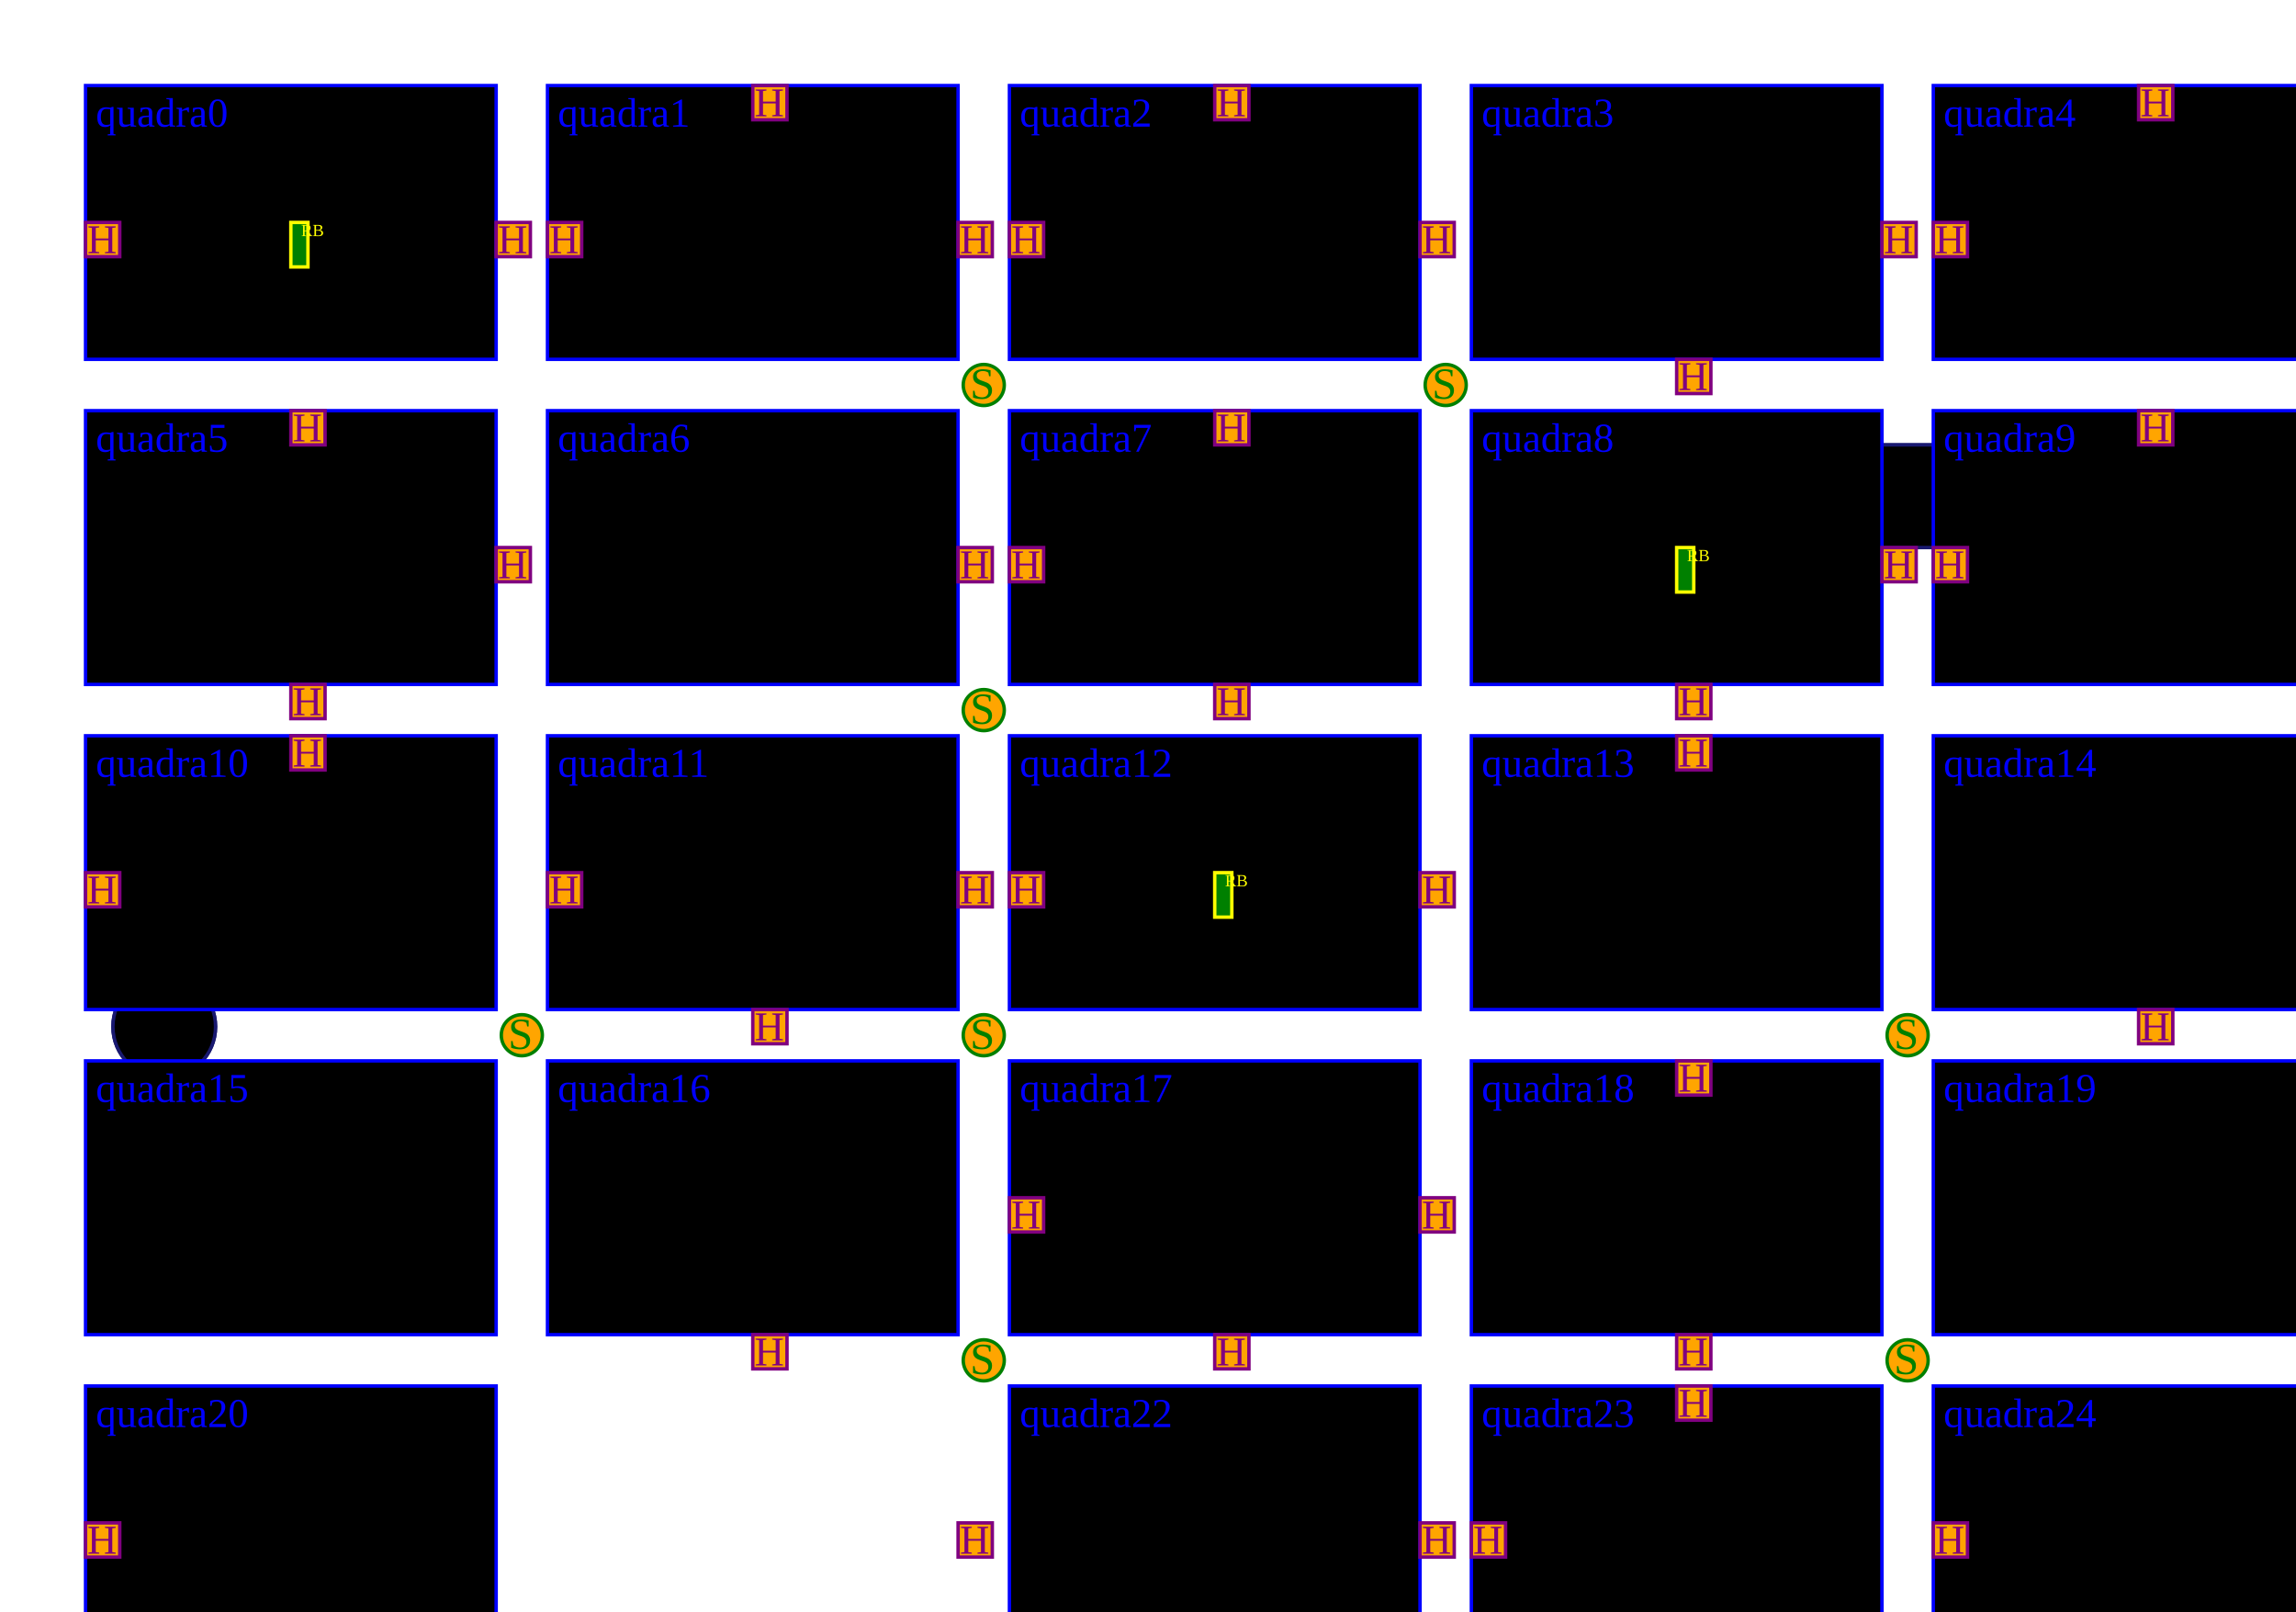
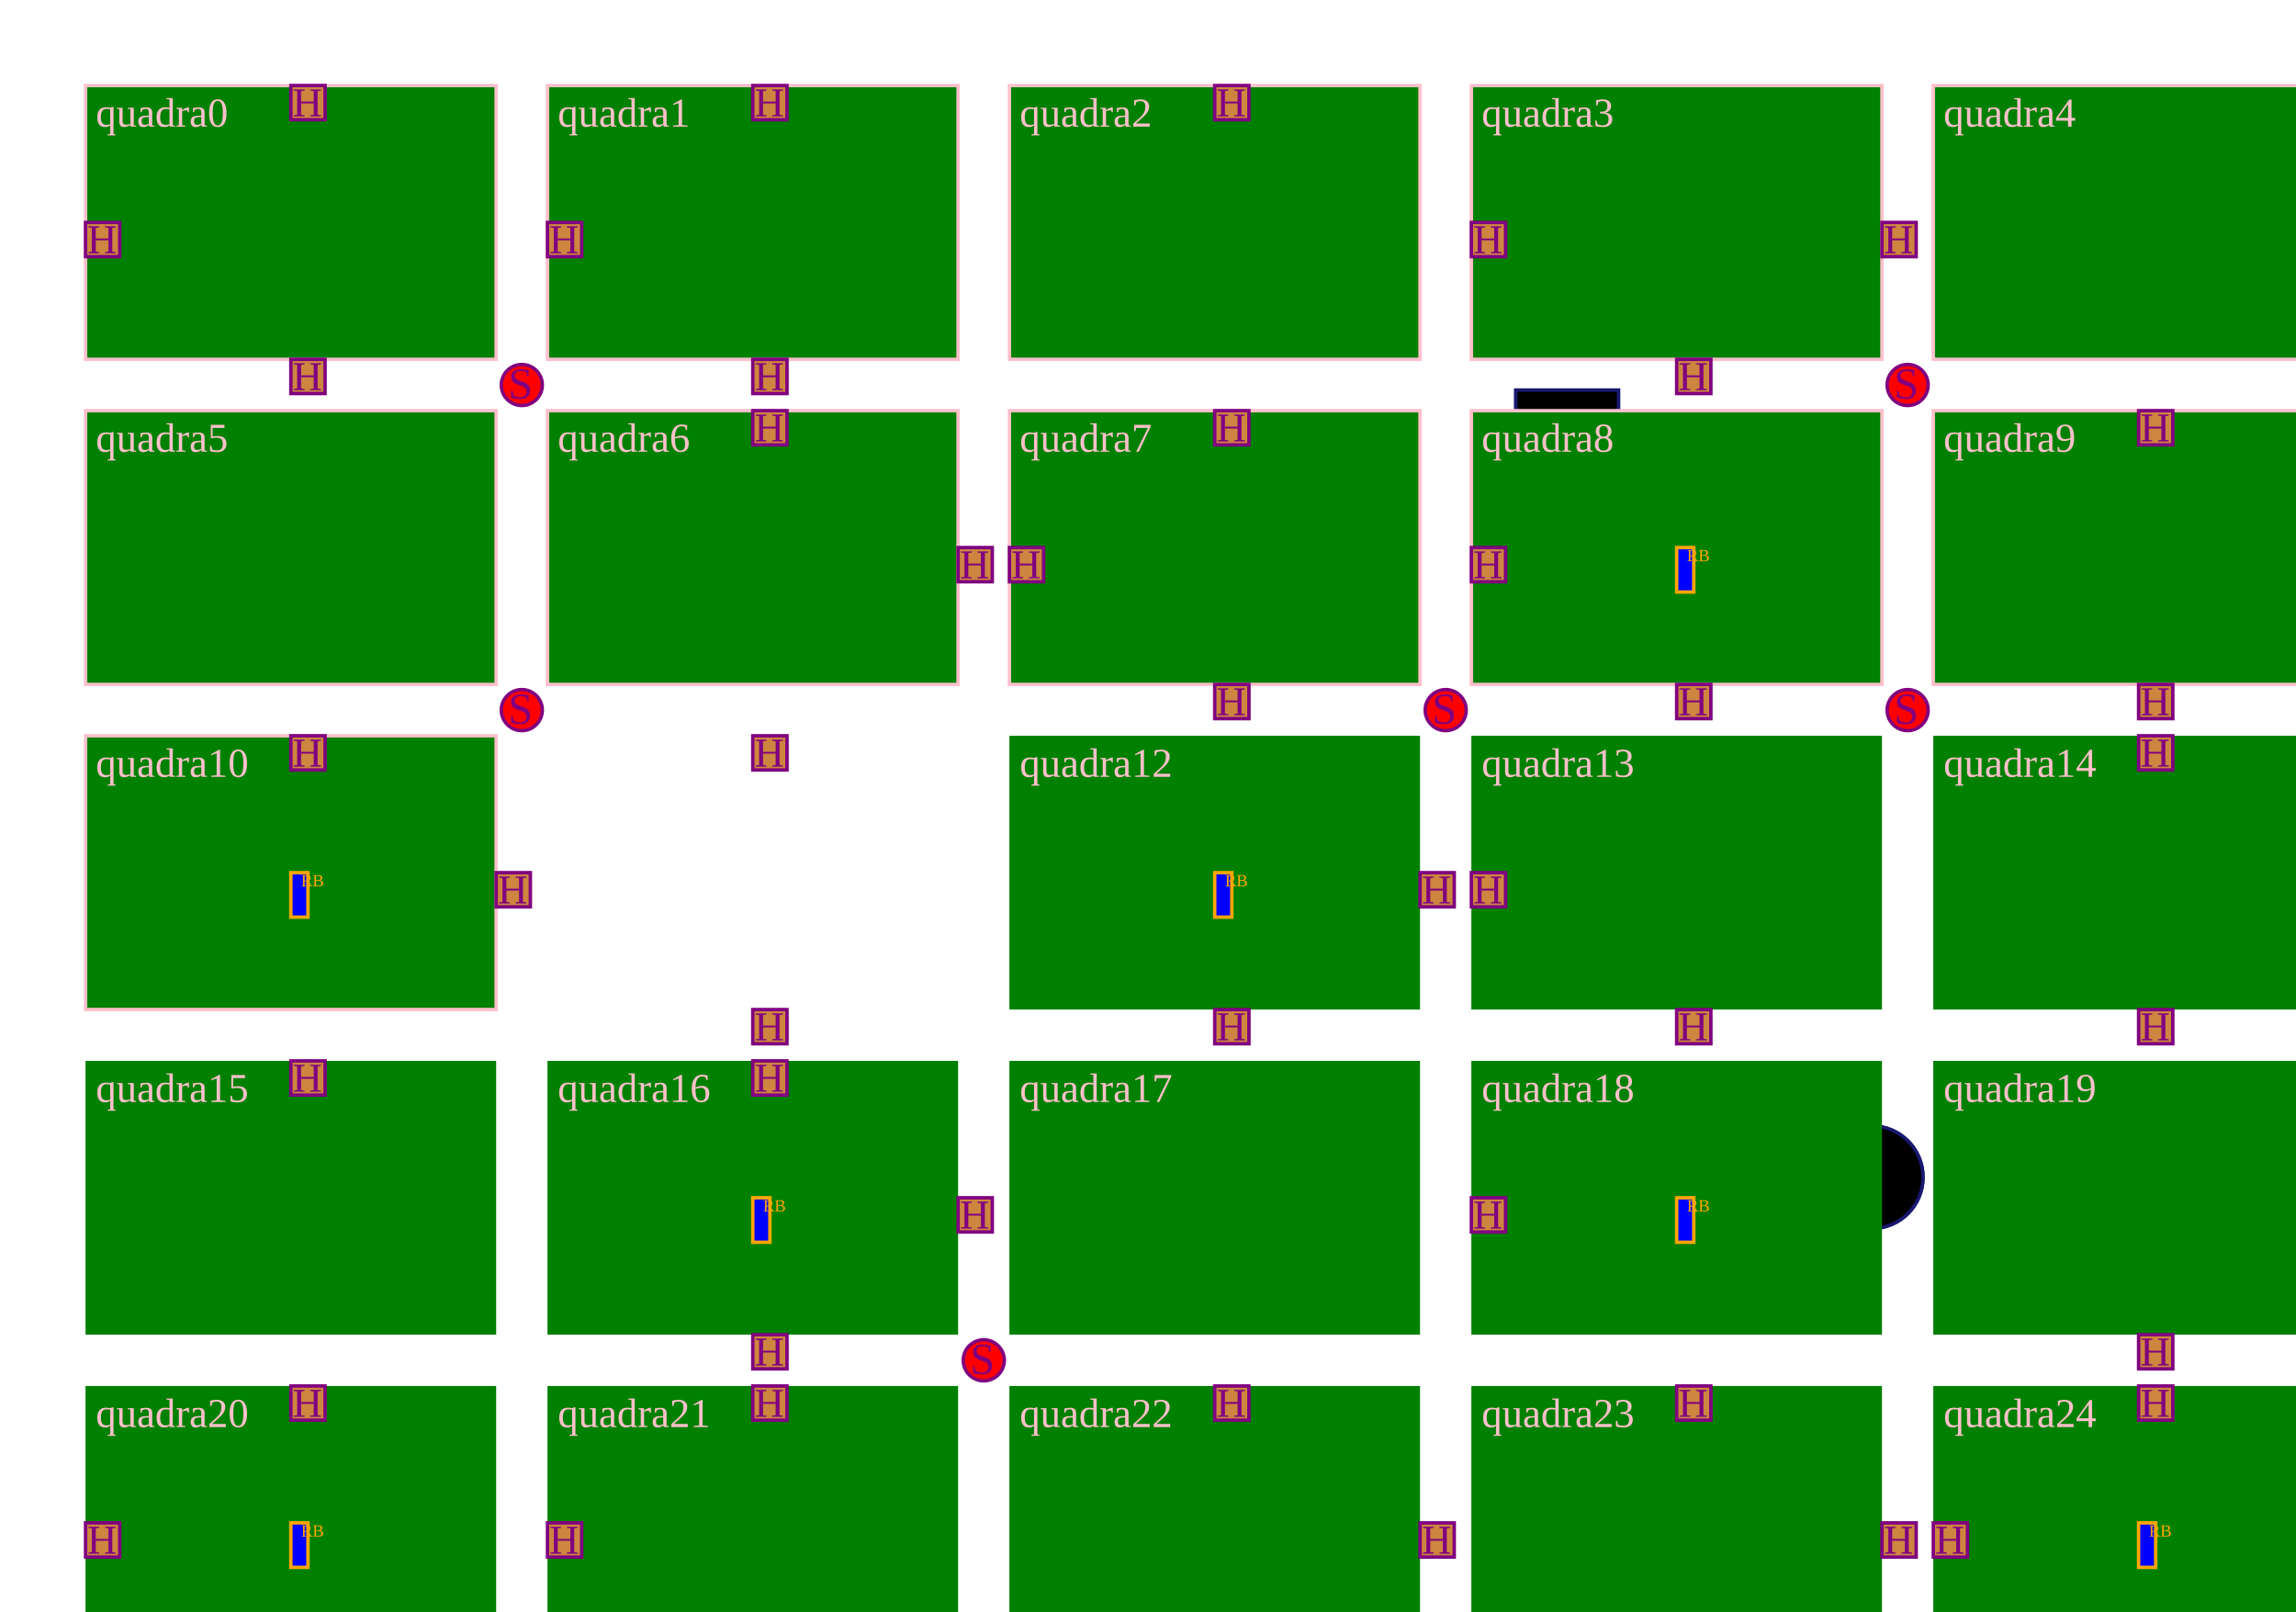
<svg>
-   <circle cx="48" cy="300" r="15" fill="black" stroke="midnightblue" stroke-width="1" />
-   <rect x="544" y="130" width="30" height="30" fill="black" stroke="midnightblue" stroke-width="1" />
-   <circle cx="48" cy="300" r="15" fill="black" stroke="midnightblue" stroke-width="1" />
-   <rect x="544" y="130" width="30" height="30" fill="black" stroke="midnightblue" stroke-width="1" />
-   <rect x="25" y="25" width="120" height="80" fill="black" stroke="blue" stroke-width="1" />
-   <text x="28" y="37" font-size="12" fill="blue"> quadra0 </text>
-   <rect x="160" y="25" width="120" height="80" fill="black" stroke="blue" stroke-width="1" />
-   <text x="163" y="37" font-size="12" fill="blue"> quadra1 </text>
-   <rect x="295" y="25" width="120" height="80" fill="black" stroke="blue" stroke-width="1" />
-   <text x="298" y="37" font-size="12" fill="blue"> quadra2 </text>
-   <rect x="430" y="25" width="120" height="80" fill="black" stroke="blue" stroke-width="1" />
-   <text x="433" y="37" font-size="12" fill="blue"> quadra3 </text>
-   <rect x="565" y="25" width="120" height="80" fill="black" stroke="blue" stroke-width="1" />
-   <text x="568" y="37" font-size="12" fill="blue"> quadra4 </text>
-   <rect x="25" y="120" width="120" height="80" fill="black" stroke="blue" stroke-width="1" />
-   <text x="28" y="132" font-size="12" fill="blue"> quadra5 </text>
-   <rect x="160" y="120" width="120" height="80" fill="black" stroke="blue" stroke-width="1" />
-   <text x="163" y="132" font-size="12" fill="blue"> quadra6 </text>
-   <rect x="295" y="120" width="120" height="80" fill="black" stroke="blue" stroke-width="1" />
-   <text x="298" y="132" font-size="12" fill="blue"> quadra7 </text>
-   <rect x="430" y="120" width="120" height="80" fill="black" stroke="blue" stroke-width="1" />
-   <text x="433" y="132" font-size="12" fill="blue"> quadra8 </text>
-   <rect x="565" y="120" width="120" height="80" fill="black" stroke="blue" stroke-width="1" />
-   <text x="568" y="132" font-size="12" fill="blue"> quadra9 </text>
-   <rect x="25" y="215" width="120" height="80" fill="black" stroke="blue" stroke-width="1" />
-   <text x="28" y="227" font-size="12" fill="blue"> quadra10 </text>
-   <rect x="160" y="215" width="120" height="80" fill="black" stroke="blue" stroke-width="1" />
-   <text x="163" y="227" font-size="12" fill="blue"> quadra11 </text>
-   <rect x="295" y="215" width="120" height="80" fill="black" stroke="blue" stroke-width="1" />
-   <text x="298" y="227" font-size="12" fill="blue"> quadra12 </text>
-   <rect x="430" y="215" width="120" height="80" fill="black" stroke="blue" stroke-width="1" />
-   <text x="433" y="227" font-size="12" fill="blue"> quadra13 </text>
-   <rect x="565" y="215" width="120" height="80" fill="black" stroke="blue" stroke-width="1" />
-   <text x="568" y="227" font-size="12" fill="blue"> quadra14 </text>
-   <rect x="25" y="310" width="120" height="80" fill="black" stroke="blue" stroke-width="1" />
-   <text x="28" y="322" font-size="12" fill="blue"> quadra15 </text>
-   <rect x="160" y="310" width="120" height="80" fill="black" stroke="blue" stroke-width="1" />
-   <text x="163" y="322" font-size="12" fill="blue"> quadra16 </text>
-   <rect x="295" y="310" width="120" height="80" fill="black" stroke="blue" stroke-width="1" />
-   <text x="298" y="322" font-size="12" fill="blue"> quadra17 </text>
-   <rect x="430" y="310" width="120" height="80" fill="black" stroke="blue" stroke-width="1" />
-   <text x="433" y="322" font-size="12" fill="blue"> quadra18 </text>
-   <rect x="565" y="310" width="120" height="80" fill="black" stroke="blue" stroke-width="1" />
-   <text x="568" y="322" font-size="12" fill="blue"> quadra19 </text>
-   <rect x="25" y="405" width="120" height="80" fill="black" stroke="blue" stroke-width="1" />
-   <text x="28" y="417" font-size="12" fill="blue"> quadra20 </text>
-   <rect x="295" y="405" width="120" height="80" fill="black" stroke="blue" stroke-width="1" />
-   <text x="298" y="417" font-size="12" fill="blue"> quadra22 </text>
-   <rect x="430" y="405" width="120" height="80" fill="black" stroke="blue" stroke-width="1" />
-   <text x="433" y="417" font-size="12" fill="blue"> quadra23 </text>
-   <rect x="565" y="405" width="120" height="80" fill="black" stroke="blue" stroke-width="1" />
-   <text x="568" y="417" font-size="12" fill="blue"> quadra24 </text>
-   <rect x="145" y="65" width="10" height="10" fill="orange" stroke="purple" stroke-width="1" />
-   <text x="145.5" y="74" font-size="12" fill="purple"> H </text>
-   <rect x="25" y="65" width="10" height="10" fill="orange" stroke="purple" stroke-width="1" />
+   <circle cx="547" cy="344" r="15" fill="black" stroke="midnightblue" stroke-width="1" />
+   <rect x="443" y="114" width="30" height="30" fill="black" stroke="midnightblue" stroke-width="1" />
+   <circle cx="547" cy="344" r="15" fill="black" stroke="midnightblue" stroke-width="1" />
+   <rect x="443" y="114" width="30" height="30" fill="black" stroke="midnightblue" stroke-width="1" />
+   <rect x="25" y="25" width="120" height="80" fill="green" stroke="pink" stroke-width="1" />
+   <text x="28" y="37" font-size="12" fill="pink"> quadra0 </text>
+   <rect x="160" y="25" width="120" height="80" fill="green" stroke="pink" stroke-width="" />
+   <text x="163" y="37" font-size="12" fill="pink"> quadra1 </text>
+   <rect x="295" y="25" width="120" height="80" fill="green" stroke="pink" stroke-width="" />
+   <text x="298" y="37" font-size="12" fill="pink"> quadra2 </text>
+   <rect x="430" y="25" width="120" height="80" fill="green" stroke="pink" stroke-width="" />
+   <text x="433" y="37" font-size="12" fill="pink"> quadra3 </text>
+   <rect x="565" y="25" width="120" height="80" fill="green" stroke="pink" stroke-width="" />
+   <text x="568" y="37" font-size="12" fill="pink"> quadra4 </text>
+   <rect x="25" y="120" width="120" height="80" fill="green" stroke="pink" stroke-width="" />
+   <text x="28" y="132" font-size="12" fill="pink"> quadra5 </text>
+   <rect x="160" y="120" width="120" height="80" fill="green" stroke="pink" stroke-width="" />
+   <text x="163" y="132" font-size="12" fill="pink"> quadra6 </text>
+   <rect x="295" y="120" width="120" height="80" fill="green" stroke="pink" stroke-width="" />
+   <text x="298" y="132" font-size="12" fill="pink"> quadra7 </text>
+   <rect x="430" y="120" width="120" height="80" fill="green" stroke="pink" stroke-width="" />
+   <text x="433" y="132" font-size="12" fill="pink"> quadra8 </text>
+   <rect x="565" y="120" width="120" height="80" fill="green" stroke="pink" stroke-width="" />
+   <text x="568" y="132" font-size="12" fill="pink"> quadra9 </text>
+   <rect x="25" y="215" width="120" height="80" fill="green" stroke="pink" stroke-width="" />
+   <text x="28" y="227" font-size="12" fill="pink"> quadra10 </text>
+   <rect x="295" y="215" width="120" height="80" fill="green" stroke="pink" stroke-width="0" />
+   <text x="298" y="227" font-size="12" fill="pink"> quadra12 </text>
+   <rect x="430" y="215" width="120" height="80" fill="green" stroke="pink" stroke-width="0" />
+   <text x="433" y="227" font-size="12" fill="pink"> quadra13 </text>
+   <rect x="565" y="215" width="120" height="80" fill="green" stroke="pink" stroke-width="0" />
+   <text x="568" y="227" font-size="12" fill="pink"> quadra14 </text>
+   <rect x="25" y="310" width="120" height="80" fill="green" stroke="pink" stroke-width="0" />
+   <text x="28" y="322" font-size="12" fill="pink"> quadra15 </text>
+   <rect x="160" y="310" width="120" height="80" fill="green" stroke="pink" stroke-width="0" />
+   <text x="163" y="322" font-size="12" fill="pink"> quadra16 </text>
+   <rect x="295" y="310" width="120" height="80" fill="green" stroke="pink" stroke-width="0" />
+   <text x="298" y="322" font-size="12" fill="pink"> quadra17 </text>
+   <rect x="430" y="310" width="120" height="80" fill="green" stroke="pink" stroke-width="0" />
+   <text x="433" y="322" font-size="12" fill="pink"> quadra18 </text>
+   <rect x="565" y="310" width="120" height="80" fill="green" stroke="pink" stroke-width="0" />
+   <text x="568" y="322" font-size="12" fill="pink"> quadra19 </text>
+   <rect x="25" y="405" width="120" height="80" fill="green" stroke="pink" stroke-width="0" />
+   <text x="28" y="417" font-size="12" fill="pink"> quadra20 </text>
+   <rect x="160" y="405" width="120" height="80" fill="green" stroke="pink" stroke-width="0" />
+   <text x="163" y="417" font-size="12" fill="pink"> quadra21 </text>
+   <rect x="295" y="405" width="120" height="80" fill="green" stroke="pink" stroke-width="0" />
+   <text x="298" y="417" font-size="12" fill="pink"> quadra22 </text>
+   <rect x="430" y="405" width="120" height="80" fill="green" stroke="pink" stroke-width="0" />
+   <text x="433" y="417" font-size="12" fill="pink"> quadra23 </text>
+   <rect x="565" y="405" width="120" height="80" fill="green" stroke="pink" stroke-width="0" />
+   <text x="568" y="417" font-size="12" fill="pink"> quadra24 </text>
+   <rect x="85" y="25" width="10" height="10" fill="peru" stroke="purple" stroke-width="1" />
+   <text x="85.5" y="34" font-size="12" fill="purple"> H </text>
+   <rect x="85" y="105" width="10" height="10" fill="peru" stroke="purple" stroke-width="1" />
+   <text x="85.5" y="114" font-size="12" fill="purple"> H </text>
+   <rect x="25" y="65" width="10" height="10" fill="peru" stroke="purple" stroke-width="1" />
  <text x="25.5" y="74" font-size="12" fill="purple"> H </text>
-   <rect x="220" y="25" width="10" height="10" fill="orange" stroke="purple" stroke-width="1" />
+   <rect x="220" y="25" width="10" height="10" fill="peru" stroke="purple" stroke-width="1" />
  <text x="220.5" y="34" font-size="12" fill="purple"> H </text>
-   <rect x="280" y="65" width="10" height="10" fill="orange" stroke="purple" stroke-width="1" />
-   <text x="280.5" y="74" font-size="12" fill="purple"> H </text>
-   <rect x="160" y="65" width="10" height="10" fill="orange" stroke="purple" stroke-width="1" />
+   <rect x="220" y="105" width="10" height="10" fill="peru" stroke="purple" stroke-width="1" />
+   <text x="220.5" y="114" font-size="12" fill="purple"> H </text>
+   <rect x="160" y="65" width="10" height="10" fill="peru" stroke="purple" stroke-width="1" />
  <text x="160.5" y="74" font-size="12" fill="purple"> H </text>
-   <rect x="355" y="25" width="10" height="10" fill="orange" stroke="purple" stroke-width="1" />
+   <rect x="355" y="25" width="10" height="10" fill="peru" stroke="purple" stroke-width="1" />
  <text x="355.5" y="34" font-size="12" fill="purple"> H </text>
-   <rect x="415" y="65" width="10" height="10" fill="orange" stroke="purple" stroke-width="1" />
-   <text x="415.5" y="74" font-size="12" fill="purple"> H </text>
-   <rect x="295" y="65" width="10" height="10" fill="orange" stroke="purple" stroke-width="1" />
-   <text x="295.5" y="74" font-size="12" fill="purple"> H </text>
-   <rect x="550" y="65" width="10" height="10" fill="orange" stroke="purple" stroke-width="1" />
+   <rect x="550" y="65" width="10" height="10" fill="peru" stroke="purple" stroke-width="1" />
  <text x="550.5" y="74" font-size="12" fill="purple"> H </text>
-   <rect x="490" y="105" width="10" height="10" fill="orange" stroke="purple" stroke-width="1" />
+   <rect x="490" y="105" width="10" height="10" fill="peru" stroke="purple" stroke-width="1" />
  <text x="490.5" y="114" font-size="12" fill="purple"> H </text>
-   <rect x="625" y="25" width="10" height="10" fill="orange" stroke="purple" stroke-width="1" />
-   <text x="625.5" y="34" font-size="12" fill="purple"> H </text>
-   <rect x="685" y="65" width="10" height="10" fill="orange" stroke="purple" stroke-width="1" />
+   <rect x="430" y="65" width="10" height="10" fill="peru" stroke="purple" stroke-width="1" />
+   <text x="430.5" y="74" font-size="12" fill="purple"> H </text>
+   <rect x="685" y="65" width="10" height="10" fill="peru" stroke="purple" stroke-width="1" />
  <text x="685.5" y="74" font-size="12" fill="purple"> H </text>
-   <rect x="565" y="65" width="10" height="10" fill="orange" stroke="purple" stroke-width="1" />
-   <text x="565.5" y="74" font-size="12" fill="purple"> H </text>
-   <rect x="85" y="120" width="10" height="10" fill="orange" stroke="purple" stroke-width="1" />
-   <text x="85.5" y="129" font-size="12" fill="purple"> H </text>
-   <rect x="145" y="160" width="10" height="10" fill="orange" stroke="purple" stroke-width="1" />
-   <text x="145.5" y="169" font-size="12" fill="purple"> H </text>
-   <rect x="85" y="200" width="10" height="10" fill="orange" stroke="purple" stroke-width="1" />
-   <text x="85.5" y="209" font-size="12" fill="purple"> H </text>
-   <rect x="280" y="160" width="10" height="10" fill="orange" stroke="purple" stroke-width="1" />
+   <rect x="220" y="120" width="10" height="10" fill="peru" stroke="purple" stroke-width="1" />
+   <text x="220.5" y="129" font-size="12" fill="purple"> H </text>
+   <rect x="280" y="160" width="10" height="10" fill="peru" stroke="purple" stroke-width="1" />
  <text x="280.5" y="169" font-size="12" fill="purple"> H </text>
-   <rect x="355" y="120" width="10" height="10" fill="orange" stroke="purple" stroke-width="1" />
+   <rect x="355" y="120" width="10" height="10" fill="peru" stroke="purple" stroke-width="1" />
  <text x="355.5" y="129" font-size="12" fill="purple"> H </text>
-   <rect x="355" y="200" width="10" height="10" fill="orange" stroke="purple" stroke-width="1" />
+   <rect x="355" y="200" width="10" height="10" fill="peru" stroke="purple" stroke-width="1" />
  <text x="355.5" y="209" font-size="12" fill="purple"> H </text>
-   <rect x="295" y="160" width="10" height="10" fill="orange" stroke="purple" stroke-width="1" />
+   <rect x="295" y="160" width="10" height="10" fill="peru" stroke="purple" stroke-width="1" />
  <text x="295.5" y="169" font-size="12" fill="purple"> H </text>
-   <rect x="550" y="160" width="10" height="10" fill="orange" stroke="purple" stroke-width="1" />
-   <text x="550.5" y="169" font-size="12" fill="purple"> H </text>
-   <rect x="490" y="200" width="10" height="10" fill="orange" stroke="purple" stroke-width="1" />
+   <rect x="490" y="200" width="10" height="10" fill="peru" stroke="purple" stroke-width="1" />
  <text x="490.5" y="209" font-size="12" fill="purple"> H </text>
-   <rect x="625" y="120" width="10" height="10" fill="orange" stroke="purple" stroke-width="1" />
+   <rect x="430" y="160" width="10" height="10" fill="peru" stroke="purple" stroke-width="1" />
+   <text x="430.5" y="169" font-size="12" fill="purple"> H </text>
+   <rect x="625" y="120" width="10" height="10" fill="peru" stroke="purple" stroke-width="1" />
  <text x="625.5" y="129" font-size="12" fill="purple"> H </text>
-   <rect x="565" y="160" width="10" height="10" fill="orange" stroke="purple" stroke-width="1" />
-   <text x="565.5" y="169" font-size="12" fill="purple"> H </text>
-   <rect x="85" y="215" width="10" height="10" fill="orange" stroke="purple" stroke-width="1" />
+   <rect x="625" y="200" width="10" height="10" fill="peru" stroke="purple" stroke-width="1" />
+   <text x="625.5" y="209" font-size="12" fill="purple"> H </text>
+   <rect x="85" y="215" width="10" height="10" fill="peru" stroke="purple" stroke-width="1" />
  <text x="85.5" y="224" font-size="12" fill="purple"> H </text>
-   <rect x="25" y="255" width="10" height="10" fill="orange" stroke="purple" stroke-width="1" />
-   <text x="25.5" y="264" font-size="12" fill="purple"> H </text>
-   <rect x="280" y="255" width="10" height="10" fill="orange" stroke="purple" stroke-width="1" />
-   <text x="280.5" y="264" font-size="12" fill="purple"> H </text>
-   <rect x="220" y="295" width="10" height="10" fill="orange" stroke="purple" stroke-width="1" />
+   <rect x="145" y="255" width="10" height="10" fill="peru" stroke="purple" stroke-width="1" />
+   <text x="145.5" y="264" font-size="12" fill="purple"> H </text>
+   <rect x="220" y="215" width="10" height="10" fill="peru" stroke="purple" stroke-width="1" />
+   <text x="220.5" y="224" font-size="12" fill="purple"> H </text>
+   <rect x="220" y="295" width="10" height="10" fill="peru" stroke="purple" stroke-width="1" />
  <text x="220.5" y="304" font-size="12" fill="purple"> H </text>
-   <rect x="160" y="255" width="10" height="10" fill="orange" stroke="purple" stroke-width="1" />
-   <text x="160.5" y="264" font-size="12" fill="purple"> H </text>
-   <rect x="415" y="255" width="10" height="10" fill="orange" stroke="purple" stroke-width="1" />
+   <rect x="415" y="255" width="10" height="10" fill="peru" stroke="purple" stroke-width="1" />
  <text x="415.5" y="264" font-size="12" fill="purple"> H </text>
-   <rect x="295" y="255" width="10" height="10" fill="orange" stroke="purple" stroke-width="1" />
-   <text x="295.5" y="264" font-size="12" fill="purple"> H </text>
-   <rect x="490" y="215" width="10" height="10" fill="orange" stroke="purple" stroke-width="1" />
-   <text x="490.5" y="224" font-size="12" fill="purple"> H </text>
-   <rect x="625" y="295" width="10" height="10" fill="orange" stroke="purple" stroke-width="1" />
+   <rect x="355" y="295" width="10" height="10" fill="peru" stroke="purple" stroke-width="1" />
+   <text x="355.5" y="304" font-size="12" fill="purple"> H </text>
+   <rect x="490" y="295" width="10" height="10" fill="peru" stroke="purple" stroke-width="1" />
+   <text x="490.5" y="304" font-size="12" fill="purple"> H </text>
+   <rect x="430" y="255" width="10" height="10" fill="peru" stroke="purple" stroke-width="1" />
+   <text x="430.5" y="264" font-size="12" fill="purple"> H </text>
+   <rect x="625" y="215" width="10" height="10" fill="peru" stroke="purple" stroke-width="1" />
+   <text x="625.5" y="224" font-size="12" fill="purple"> H </text>
+   <rect x="685" y="255" width="10" height="10" fill="peru" stroke="purple" stroke-width="1" />
+   <text x="685.5" y="264" font-size="12" fill="purple"> H </text>
+   <rect x="625" y="295" width="10" height="10" fill="peru" stroke="purple" stroke-width="1" />
  <text x="625.5" y="304" font-size="12" fill="purple"> H </text>
-   <rect x="220" y="390" width="10" height="10" fill="orange" stroke="purple" stroke-width="1" />
+   <rect x="85" y="310" width="10" height="10" fill="peru" stroke="purple" stroke-width="1" />
+   <text x="85.5" y="319" font-size="12" fill="purple"> H </text>
+   <rect x="220" y="310" width="10" height="10" fill="peru" stroke="purple" stroke-width="1" />
+   <text x="220.5" y="319" font-size="12" fill="purple"> H </text>
+   <rect x="280" y="350" width="10" height="10" fill="peru" stroke="purple" stroke-width="1" />
+   <text x="280.5" y="359" font-size="12" fill="purple"> H </text>
+   <rect x="220" y="390" width="10" height="10" fill="peru" stroke="purple" stroke-width="1" />
  <text x="220.5" y="399" font-size="12" fill="purple"> H </text>
-   <rect x="415" y="350" width="10" height="10" fill="orange" stroke="purple" stroke-width="1" />
-   <text x="415.5" y="359" font-size="12" fill="purple"> H </text>
-   <rect x="355" y="390" width="10" height="10" fill="orange" stroke="purple" stroke-width="1" />
-   <text x="355.5" y="399" font-size="12" fill="purple"> H </text>
-   <rect x="295" y="350" width="10" height="10" fill="orange" stroke="purple" stroke-width="1" />
-   <text x="295.5" y="359" font-size="12" fill="purple"> H </text>
-   <rect x="490" y="310" width="10" height="10" fill="orange" stroke="purple" stroke-width="1" />
-   <text x="490.5" y="319" font-size="12" fill="purple"> H </text>
-   <rect x="490" y="390" width="10" height="10" fill="orange" stroke="purple" stroke-width="1" />
-   <text x="490.5" y="399" font-size="12" fill="purple"> H </text>
-   <rect x="685" y="350" width="10" height="10" fill="orange" stroke="purple" stroke-width="1" />
+   <rect x="430" y="350" width="10" height="10" fill="peru" stroke="purple" stroke-width="1" />
+   <text x="430.5" y="359" font-size="12" fill="purple"> H </text>
+   <rect x="685" y="350" width="10" height="10" fill="peru" stroke="purple" stroke-width="1" />
  <text x="685.5" y="359" font-size="12" fill="purple"> H </text>
-   <rect x="85" y="485" width="10" height="10" fill="orange" stroke="purple" stroke-width="1" />
+   <rect x="625" y="390" width="10" height="10" fill="peru" stroke="purple" stroke-width="1" />
+   <text x="625.5" y="399" font-size="12" fill="purple"> H </text>
+   <rect x="85" y="405" width="10" height="10" fill="peru" stroke="purple" stroke-width="1" />
+   <text x="85.5" y="414" font-size="12" fill="purple"> H </text>
+   <rect x="85" y="485" width="10" height="10" fill="peru" stroke="purple" stroke-width="1" />
  <text x="85.5" y="494" font-size="12" fill="purple"> H </text>
-   <rect x="25" y="445" width="10" height="10" fill="orange" stroke="purple" stroke-width="1" />
+   <rect x="25" y="445" width="10" height="10" fill="peru" stroke="purple" stroke-width="1" />
  <text x="25.5" y="454" font-size="12" fill="purple"> H </text>
-   <rect x="280" y="445" width="10" height="10" fill="orange" stroke="purple" stroke-width="1" />
-   <text x="280.5" y="454" font-size="12" fill="purple"> H </text>
-   <rect x="415" y="445" width="10" height="10" fill="orange" stroke="purple" stroke-width="1" />
+   <rect x="220" y="405" width="10" height="10" fill="peru" stroke="purple" stroke-width="1" />
+   <text x="220.5" y="414" font-size="12" fill="purple"> H </text>
+   <rect x="220" y="485" width="10" height="10" fill="peru" stroke="purple" stroke-width="1" />
+   <text x="220.5" y="494" font-size="12" fill="purple"> H </text>
+   <rect x="160" y="445" width="10" height="10" fill="peru" stroke="purple" stroke-width="1" />
+   <text x="160.5" y="454" font-size="12" fill="purple"> H </text>
+   <rect x="355" y="405" width="10" height="10" fill="peru" stroke="purple" stroke-width="1" />
+   <text x="355.5" y="414" font-size="12" fill="purple"> H </text>
+   <rect x="415" y="445" width="10" height="10" fill="peru" stroke="purple" stroke-width="1" />
  <text x="415.5" y="454" font-size="12" fill="purple"> H </text>
-   <rect x="490" y="405" width="10" height="10" fill="orange" stroke="purple" stroke-width="1" />
+   <rect x="490" y="405" width="10" height="10" fill="peru" stroke="purple" stroke-width="1" />
  <text x="490.5" y="414" font-size="12" fill="purple"> H </text>
-   <rect x="490" y="485" width="10" height="10" fill="orange" stroke="purple" stroke-width="1" />
+   <rect x="550" y="445" width="10" height="10" fill="peru" stroke="purple" stroke-width="1" />
+   <text x="550.5" y="454" font-size="12" fill="purple"> H </text>
+   <rect x="490" y="485" width="10" height="10" fill="peru" stroke="purple" stroke-width="1" />
  <text x="490.5" y="494" font-size="12" fill="purple"> H </text>
-   <rect x="430" y="445" width="10" height="10" fill="orange" stroke="purple" stroke-width="1" />
-   <text x="430.5" y="454" font-size="12" fill="purple"> H </text>
-   <rect x="565" y="445" width="10" height="10" fill="orange" stroke="purple" stroke-width="1" />
+   <rect x="625" y="405" width="10" height="10" fill="peru" stroke="purple" stroke-width="1" />
+   <text x="625.5" y="414" font-size="12" fill="purple"> H </text>
+   <rect x="685" y="445" width="10" height="10" fill="peru" stroke="purple" stroke-width="1" />
+   <text x="685.5" y="454" font-size="12" fill="purple"> H </text>
+   <rect x="625" y="485" width="10" height="10" fill="peru" stroke="purple" stroke-width="1" />
+   <text x="625.5" y="494" font-size="12" fill="purple"> H </text>
+   <rect x="565" y="445" width="10" height="10" fill="peru" stroke="purple" stroke-width="1" />
  <text x="565.5" y="454" font-size="12" fill="purple"> H </text>
-   <circle cx="287.5" cy="112.5" r="6" fill="orange" stroke="green" stroke-width="1" />
-   <text x="283.5" y="116.5" font-size="13" fill="green"> S </text>
-   <circle cx="422.5" cy="112.5" r="6" fill="orange" stroke="green" stroke-width="1" />
-   <text x="418.5" y="116.5" font-size="13" fill="green"> S </text>
-   <circle cx="287.5" cy="207.5" r="6" fill="orange" stroke="green" stroke-width="1" />
-   <text x="283.5" y="211.5" font-size="13" fill="green"> S </text>
-   <circle cx="152.5" cy="302.5" r="6" fill="orange" stroke="green" stroke-width="1" />
-   <text x="148.5" y="306.5" font-size="13" fill="green"> S </text>
-   <circle cx="287.5" cy="302.5" r="6" fill="orange" stroke="green" stroke-width="1" />
-   <text x="283.5" y="306.5" font-size="13" fill="green"> S </text>
-   <circle cx="557.5" cy="302.5" r="6" fill="orange" stroke="green" stroke-width="1" />
-   <text x="553.5" y="306.5" font-size="13" fill="green"> S </text>
-   <circle cx="287.5" cy="397.5" r="6" fill="orange" stroke="green" stroke-width="1" />
-   <text x="283.5" y="401.5" font-size="13" fill="green"> S </text>
-   <circle cx="557.5" cy="397.5" r="6" fill="orange" stroke="green" stroke-width="1" />
-   <text x="553.5" y="401.5" font-size="13" fill="green"> S </text>
-   <rect x="85" y="65" width="5" height="13" fill="green" stroke="yellow" stroke-width="1" />
-   <text x="88" y="69" font-size="5" fill="yellow"> RB </text>
-   <rect x="490" y="160" width="5" height="13" fill="green" stroke="yellow" stroke-width="1" />
-   <text x="493" y="164" font-size="5" fill="yellow"> RB </text>
-   <rect x="355" y="255" width="5" height="13" fill="green" stroke="yellow" stroke-width="1" />
-   <text x="358" y="259" font-size="5" fill="yellow"> RB </text>
+   <circle cx="152.5" cy="112.5" r="6" fill="red" stroke="purple" stroke-width="1" />
+   <text x="148.5" y="116.5" font-size="13" fill="purple"> S </text>
+   <circle cx="557.5" cy="112.5" r="6" fill="red" stroke="purple" stroke-width="1" />
+   <text x="553.5" y="116.5" font-size="13" fill="purple"> S </text>
+   <circle cx="152.5" cy="207.5" r="6" fill="red" stroke="purple" stroke-width="1" />
+   <text x="148.5" y="211.5" font-size="13" fill="purple"> S </text>
+   <circle cx="422.5" cy="207.5" r="6" fill="red" stroke="purple" stroke-width="1" />
+   <text x="418.5" y="211.5" font-size="13" fill="purple"> S </text>
+   <circle cx="557.5" cy="207.5" r="6" fill="red" stroke="purple" stroke-width="1" />
+   <text x="553.5" y="211.5" font-size="13" fill="purple"> S </text>
+   <circle cx="287.5" cy="397.5" r="6" fill="red" stroke="purple" stroke-width="1" />
+   <text x="283.5" y="401.5" font-size="13" fill="purple"> S </text>
+   <rect x="490" y="160" width="5" height="13" fill="blue" stroke="orange" stroke-width="1" />
+   <text x="493" y="164" font-size="5" fill="orange"> RB </text>
+   <rect x="85" y="255" width="5" height="13" fill="blue" stroke="orange" stroke-width="1" />
+   <text x="88" y="259" font-size="5" fill="orange"> RB </text>
+   <rect x="355" y="255" width="5" height="13" fill="blue" stroke="orange" stroke-width="1" />
+   <text x="358" y="259" font-size="5" fill="orange"> RB </text>
+   <rect x="220" y="350" width="5" height="13" fill="blue" stroke="orange" stroke-width="1" />
+   <text x="223" y="354" font-size="5" fill="orange"> RB </text>
+   <rect x="490" y="350" width="5" height="13" fill="blue" stroke="orange" stroke-width="1" />
+   <text x="493" y="354" font-size="5" fill="orange"> RB </text>
+   <rect x="85" y="445" width="5" height="13" fill="blue" stroke="orange" stroke-width="1" />
+   <text x="88" y="449" font-size="5" fill="orange"> RB </text>
+   <rect x="625" y="445" width="5" height="13" fill="blue" stroke="orange" stroke-width="1" />
+   <text x="628" y="449" font-size="5" fill="orange"> RB </text>
</svg>
